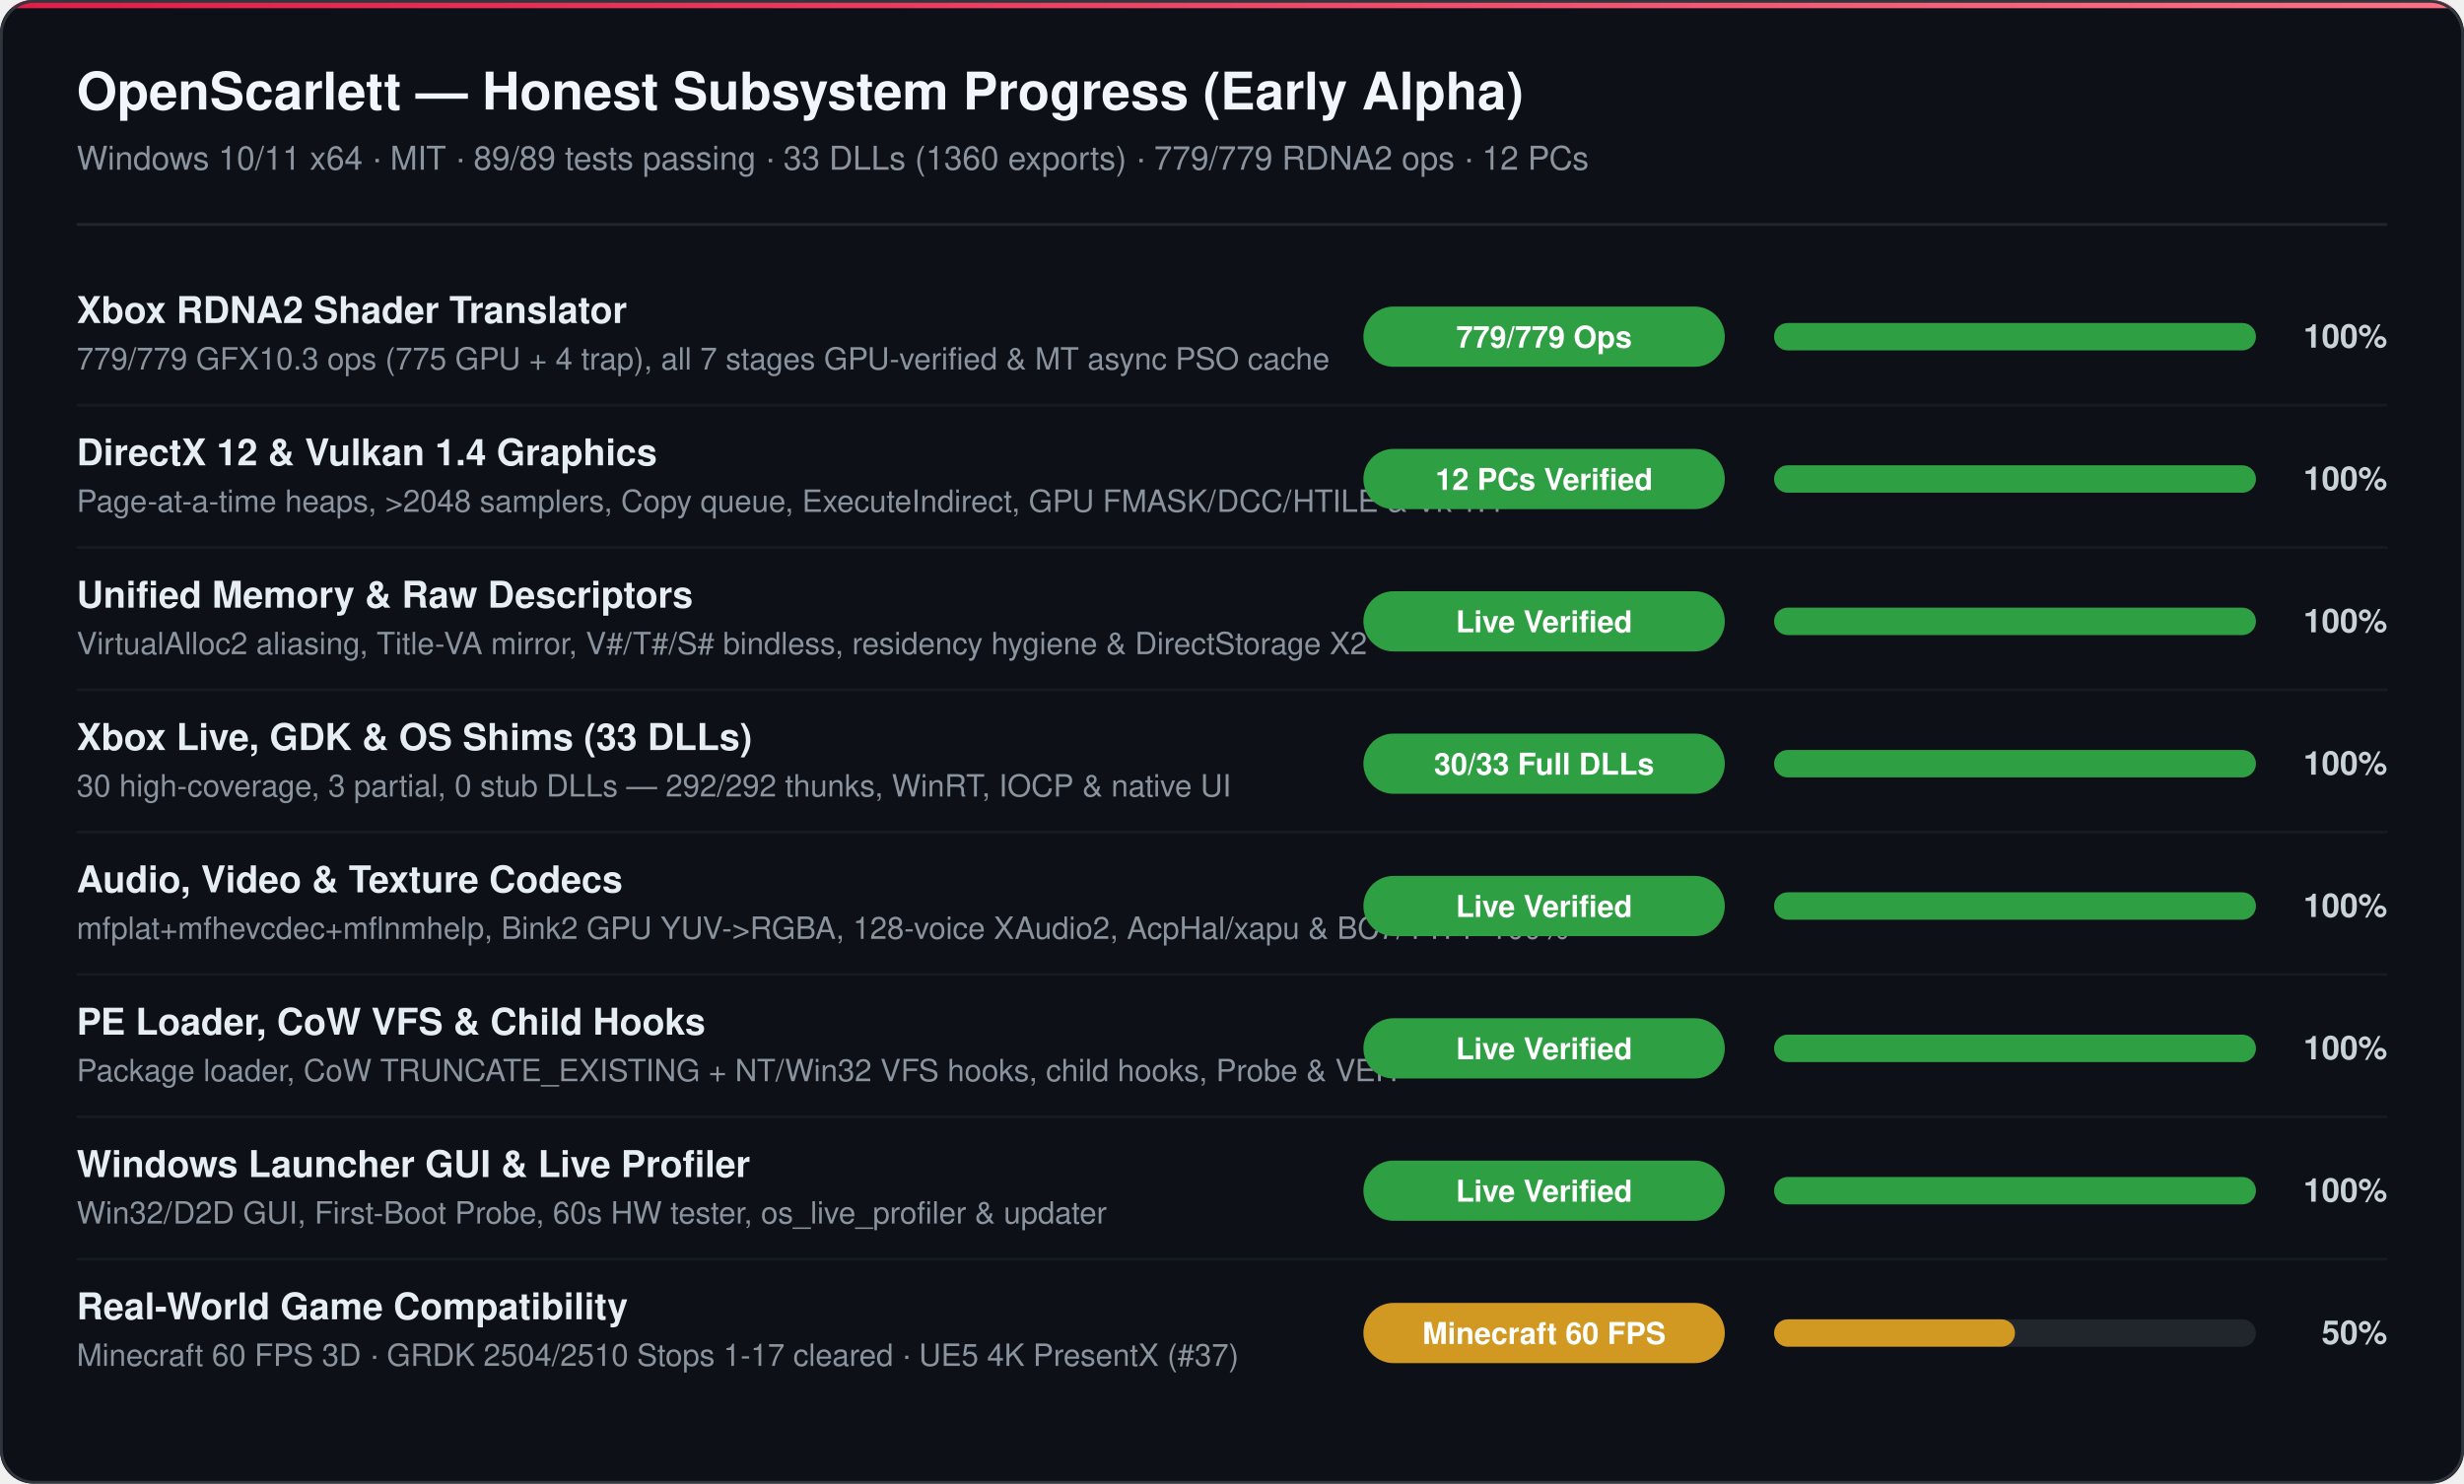
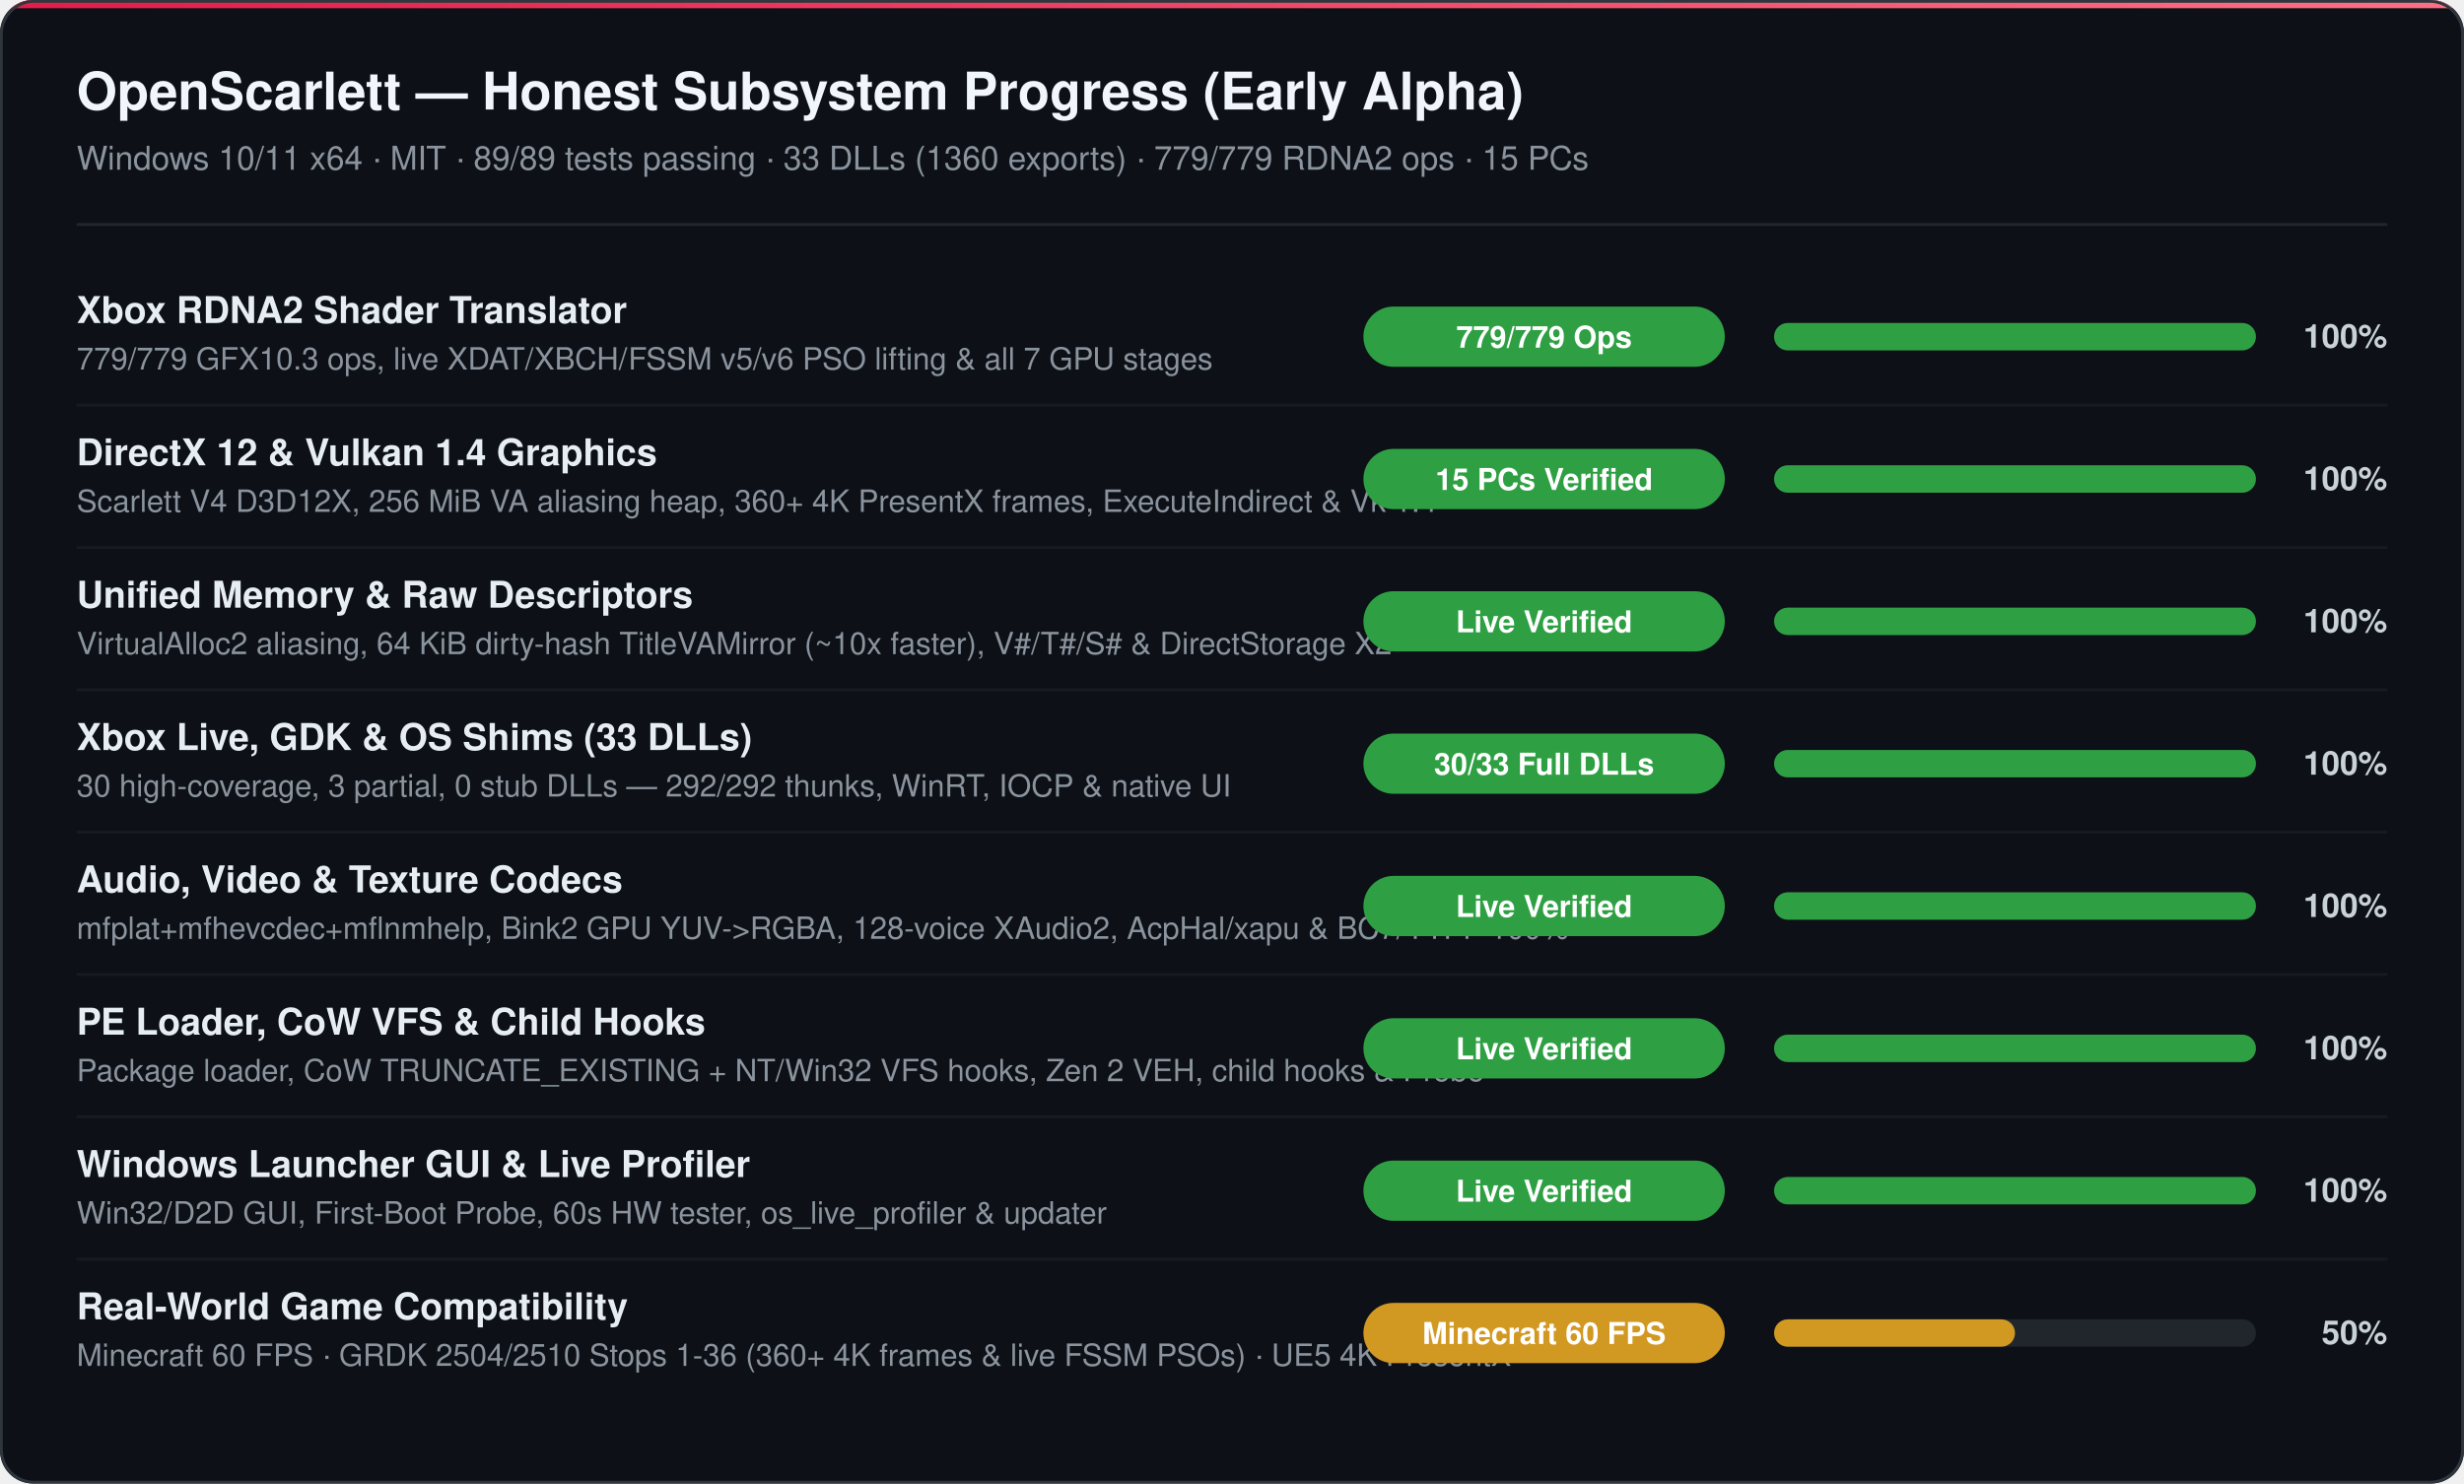
<svg xmlns="http://www.w3.org/2000/svg" width="900" height="542" viewBox="0 0 900 542" role="img" aria-label="OpenScarlett Honest Subsystem Progress (89/89 tests passing)">
  <defs>
    <linearGradient id="accentBar" x1="0%" y1="0%" x2="100%" y2="0%">
      <stop offset="0%" stop-color="#e11d48" />
      <stop offset="100%" stop-color="#fb7185" />
    </linearGradient>
    <clipPath id="cardClip">
      <rect width="900" height="542" rx="12" />
    </clipPath>
  </defs>
  <style>
    text { font-family: -apple-system, 'Segoe UI', Helvetica, Arial, sans-serif; }
    .h1 { font-size: 19px; font-weight: 700; fill: #f0f6fc; }
    .sub { font-size: 12px; fill: #8b949e; }
    .name { font-size: 13.5px; fill: #e6edf3; font-weight: 600; }
    .desc { font-size: 11.2px; fill: #8b949e; }
    .pill { font-size: 11px; fill: #ffffff; font-weight: 600; }
    .pct { font-size: 12px; fill: #c9d1d9; font-weight: 600; }
  </style>
  <g clip-path="url(#cardClip)">
    <rect width="900" height="542" fill="#0d1117" />
    <rect x="0" y="0" width="900" height="3" fill="url(#accentBar)" />
    <text class="h1" x="28" y="40">OpenScarlett — Honest Subsystem Progress (Early Alpha)</text>
-     <text class="sub" x="28" y="62">Windows 10/11 x64 · MIT · 89/89 tests passing · 33 DLLs (1360 exports) · 779/779 RDNA2 ops · 12 PCs</text>
+     <text class="sub" x="28" y="62">Windows 10/11 x64 · MIT · 89/89 tests passing · 33 DLLs (1360 exports) · 779/779 RDNA2 ops · 15 PCs</text>
    <line x1="28" y1="82" x2="872" y2="82" stroke="#21262d" stroke-width="1" />
    <text class="name" x="28" y="118">Xbox RDNA2 Shader Translator</text>
-     <text class="desc" x="28" y="135">779/779 GFX10.3 ops (775 GPU + 4 trap), all 7 stages GPU-verified &amp; MT async PSO cache</text>
+     <text class="desc" x="28" y="135">779/779 GFX10.3 ops, live XDAT/XBCH/FSSM v5/v6 PSO lifting &amp; all 7 GPU stages</text>
    <rect x="498" y="112" width="132" height="22" rx="11" fill="#2ea043" />
    <text class="pill" x="564" y="127" text-anchor="middle">779/779 Ops</text>
    <rect x="648" y="118" width="176" height="10" rx="5" fill="#21262d" />
    <rect x="648" y="118" width="176" height="10" rx="5" fill="#2ea043" />
    <text class="pct" x="872" y="127" text-anchor="end">100%</text>
    <line x1="28" y1="148" x2="872" y2="148" stroke="#161b22" stroke-width="1" />
    <text class="name" x="28" y="170">DirectX 12 &amp; Vulkan 1.4 Graphics</text>
-     <text class="desc" x="28" y="187">Page-at-a-time heaps, &gt;2048 samplers, Copy queue, ExecuteIndirect, GPU FMASK/DCC/HTILE &amp; Vk 1.4</text>
+     <text class="desc" x="28" y="187">Scarlett V4 D3D12X, 256 MiB VA aliasing heap, 360+ 4K PresentX frames, ExecuteIndirect &amp; Vk 1.4</text>
    <rect x="498" y="164" width="132" height="22" rx="11" fill="#2ea043" />
-     <text class="pill" x="564" y="179" text-anchor="middle">12 PCs Verified</text>
+     <text class="pill" x="564" y="179" text-anchor="middle">15 PCs Verified</text>
    <rect x="648" y="170" width="176" height="10" rx="5" fill="#21262d" />
    <rect x="648" y="170" width="176" height="10" rx="5" fill="#2ea043" />
    <text class="pct" x="872" y="179" text-anchor="end">100%</text>
    <line x1="28" y1="200" x2="872" y2="200" stroke="#161b22" stroke-width="1" />
    <text class="name" x="28" y="222">Unified Memory &amp; Raw Descriptors</text>
-     <text class="desc" x="28" y="239">VirtualAlloc2 aliasing, Title-VA mirror, V#/T#/S# bindless, residency hygiene &amp; DirectStorage X2</text>
+     <text class="desc" x="28" y="239">VirtualAlloc2 aliasing, 64 KiB dirty-hash TitleVAMirror (~10x faster), V#/T#/S# &amp; DirectStorage X2</text>
    <rect x="498" y="216" width="132" height="22" rx="11" fill="#2ea043" />
    <text class="pill" x="564" y="231" text-anchor="middle">Live Verified</text>
    <rect x="648" y="222" width="176" height="10" rx="5" fill="#21262d" />
    <rect x="648" y="222" width="176" height="10" rx="5" fill="#2ea043" />
    <text class="pct" x="872" y="231" text-anchor="end">100%</text>
    <line x1="28" y1="252" x2="872" y2="252" stroke="#161b22" stroke-width="1" />
    <text class="name" x="28" y="274">Xbox Live, GDK &amp; OS Shims (33 DLLs)</text>
    <text class="desc" x="28" y="291">30 high-coverage, 3 partial, 0 stub DLLs — 292/292 thunks, WinRT, IOCP &amp; native UI</text>
    <rect x="498" y="268" width="132" height="22" rx="11" fill="#2ea043" />
    <text class="pill" x="564" y="283" text-anchor="middle">30/33 Full DLLs</text>
    <rect x="648" y="274" width="176" height="10" rx="5" fill="#21262d" />
    <rect x="648" y="274" width="176" height="10" rx="5" fill="#2ea043" />
    <text class="pct" x="872" y="283" text-anchor="end">100%</text>
    <line x1="28" y1="304" x2="872" y2="304" stroke="#161b22" stroke-width="1" />
    <text class="name" x="28" y="326">Audio, Video &amp; Texture Codecs</text>
    <text class="desc" x="28" y="343">mfplat+mfhevcdec+mflnmhelp, Bink2 GPU YUV-&gt;RGBA, 128-voice XAudio2, AcpHal/xapu &amp; BC7/TTPF 100%</text>
    <rect x="498" y="320" width="132" height="22" rx="11" fill="#2ea043" />
    <text class="pill" x="564" y="335" text-anchor="middle">Live Verified</text>
    <rect x="648" y="326" width="176" height="10" rx="5" fill="#21262d" />
    <rect x="648" y="326" width="176" height="10" rx="5" fill="#2ea043" />
    <text class="pct" x="872" y="335" text-anchor="end">100%</text>
    <line x1="28" y1="356" x2="872" y2="356" stroke="#161b22" stroke-width="1" />
    <text class="name" x="28" y="378">PE Loader, CoW VFS &amp; Child Hooks</text>
-     <text class="desc" x="28" y="395">Package loader, CoW TRUNCATE_EXISTING + NT/Win32 VFS hooks, child hooks, Probe &amp; VEH</text>
+     <text class="desc" x="28" y="395">Package loader, CoW TRUNCATE_EXISTING + NT/Win32 VFS hooks, Zen 2 VEH, child hooks &amp; Probe</text>
    <rect x="498" y="372" width="132" height="22" rx="11" fill="#2ea043" />
    <text class="pill" x="564" y="387" text-anchor="middle">Live Verified</text>
    <rect x="648" y="378" width="176" height="10" rx="5" fill="#21262d" />
    <rect x="648" y="378" width="176" height="10" rx="5" fill="#2ea043" />
    <text class="pct" x="872" y="387" text-anchor="end">100%</text>
    <line x1="28" y1="408" x2="872" y2="408" stroke="#161b22" stroke-width="1" />
    <text class="name" x="28" y="430">Windows Launcher GUI &amp; Live Profiler</text>
    <text class="desc" x="28" y="447">Win32/D2D GUI, First-Boot Probe, 60s HW tester, os_live_profiler &amp; updater</text>
    <rect x="498" y="424" width="132" height="22" rx="11" fill="#2ea043" />
    <text class="pill" x="564" y="439" text-anchor="middle">Live Verified</text>
    <rect x="648" y="430" width="176" height="10" rx="5" fill="#21262d" />
    <rect x="648" y="430" width="176" height="10" rx="5" fill="#2ea043" />
    <text class="pct" x="872" y="439" text-anchor="end">100%</text>
    <line x1="28" y1="460" x2="872" y2="460" stroke="#161b22" stroke-width="1" />
    <text class="name" x="28" y="482">Real-World Game Compatibility</text>
-     <text class="desc" x="28" y="499">Minecraft 60 FPS 3D · GRDK 2504/2510 Stops 1-17 cleared · UE5 4K PresentX (#37)</text>
+     <text class="desc" x="28" y="499">Minecraft 60 FPS · GRDK 2504/2510 Stops 1-36 (360+ 4K frames &amp; live FSSM PSOs) · UE5 4K PresentX</text>
    <rect x="498" y="476" width="132" height="22" rx="11" fill="#d29922" />
    <text class="pill" x="564" y="491" text-anchor="middle">Minecraft 60 FPS</text>
    <rect x="648" y="482" width="176" height="10" rx="5" fill="#21262d" />
    <rect x="648" y="482" width="88" height="10" rx="5" fill="#d29922" />
    <text class="pct" x="872" y="491" text-anchor="end">50%</text>
  </g>
  <rect x="0.5" y="0.5" width="899" height="541" rx="12" fill="none" stroke="#30363d" stroke-width="1" />
</svg>
